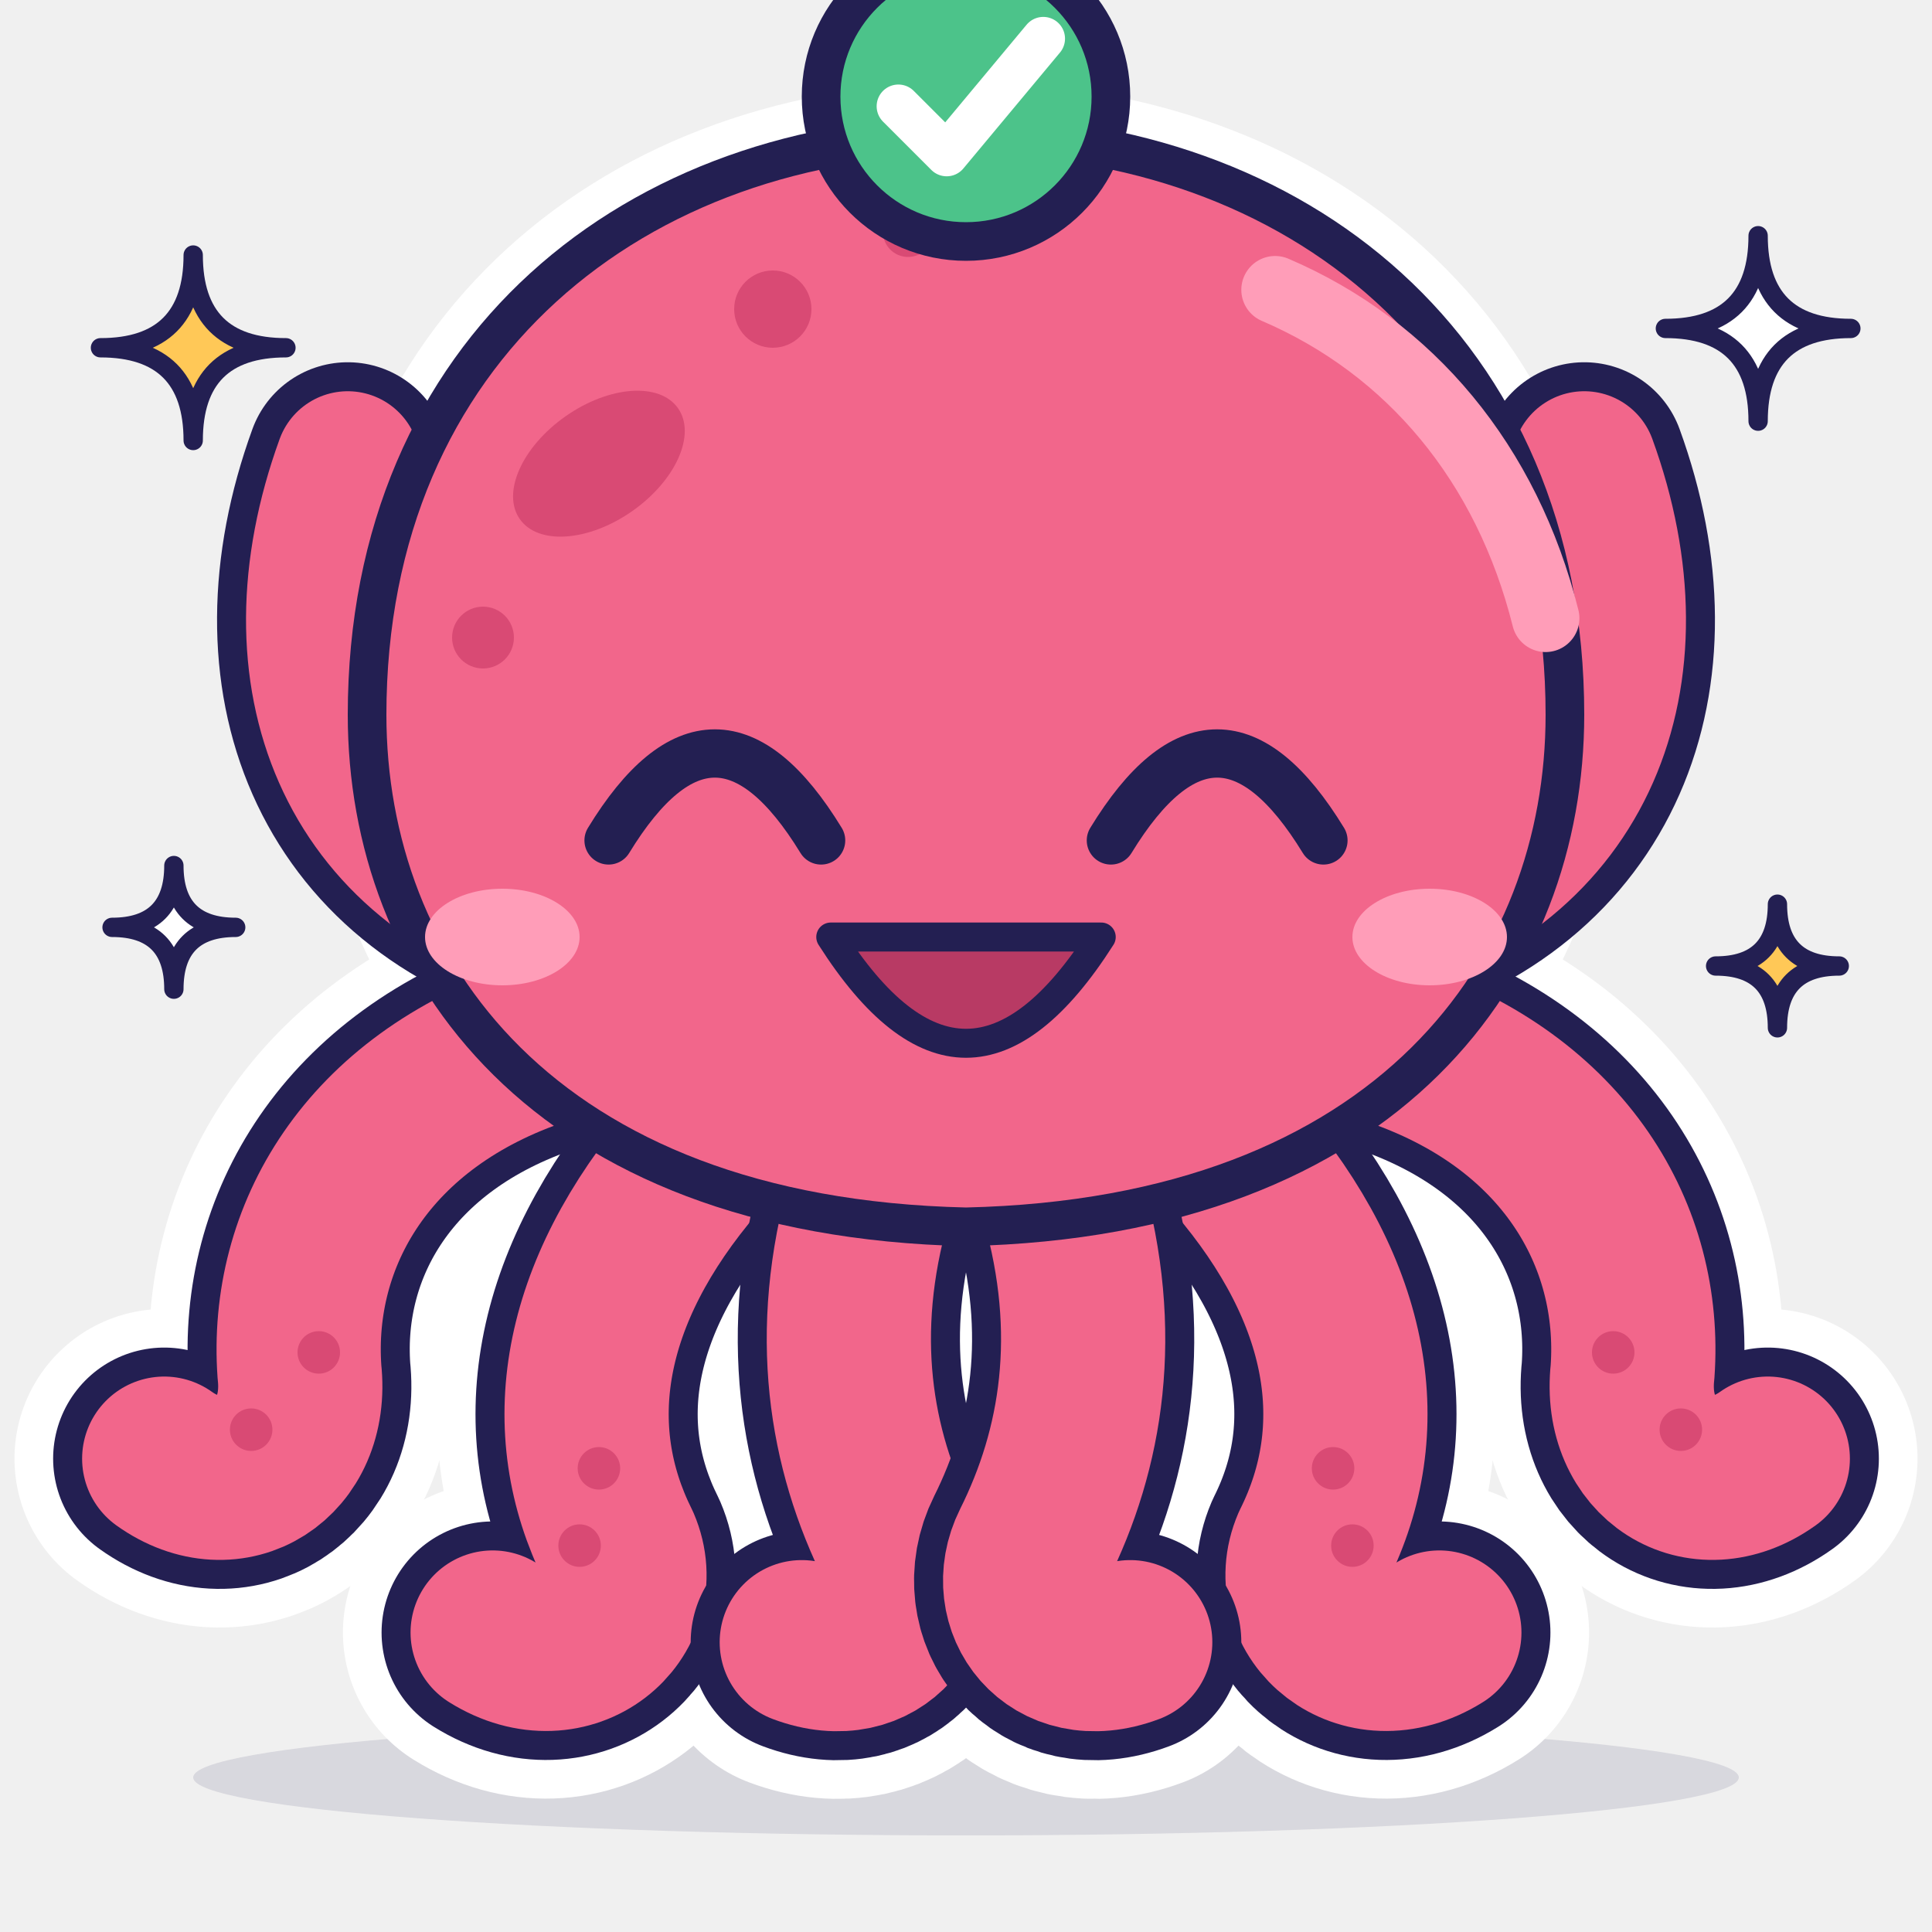
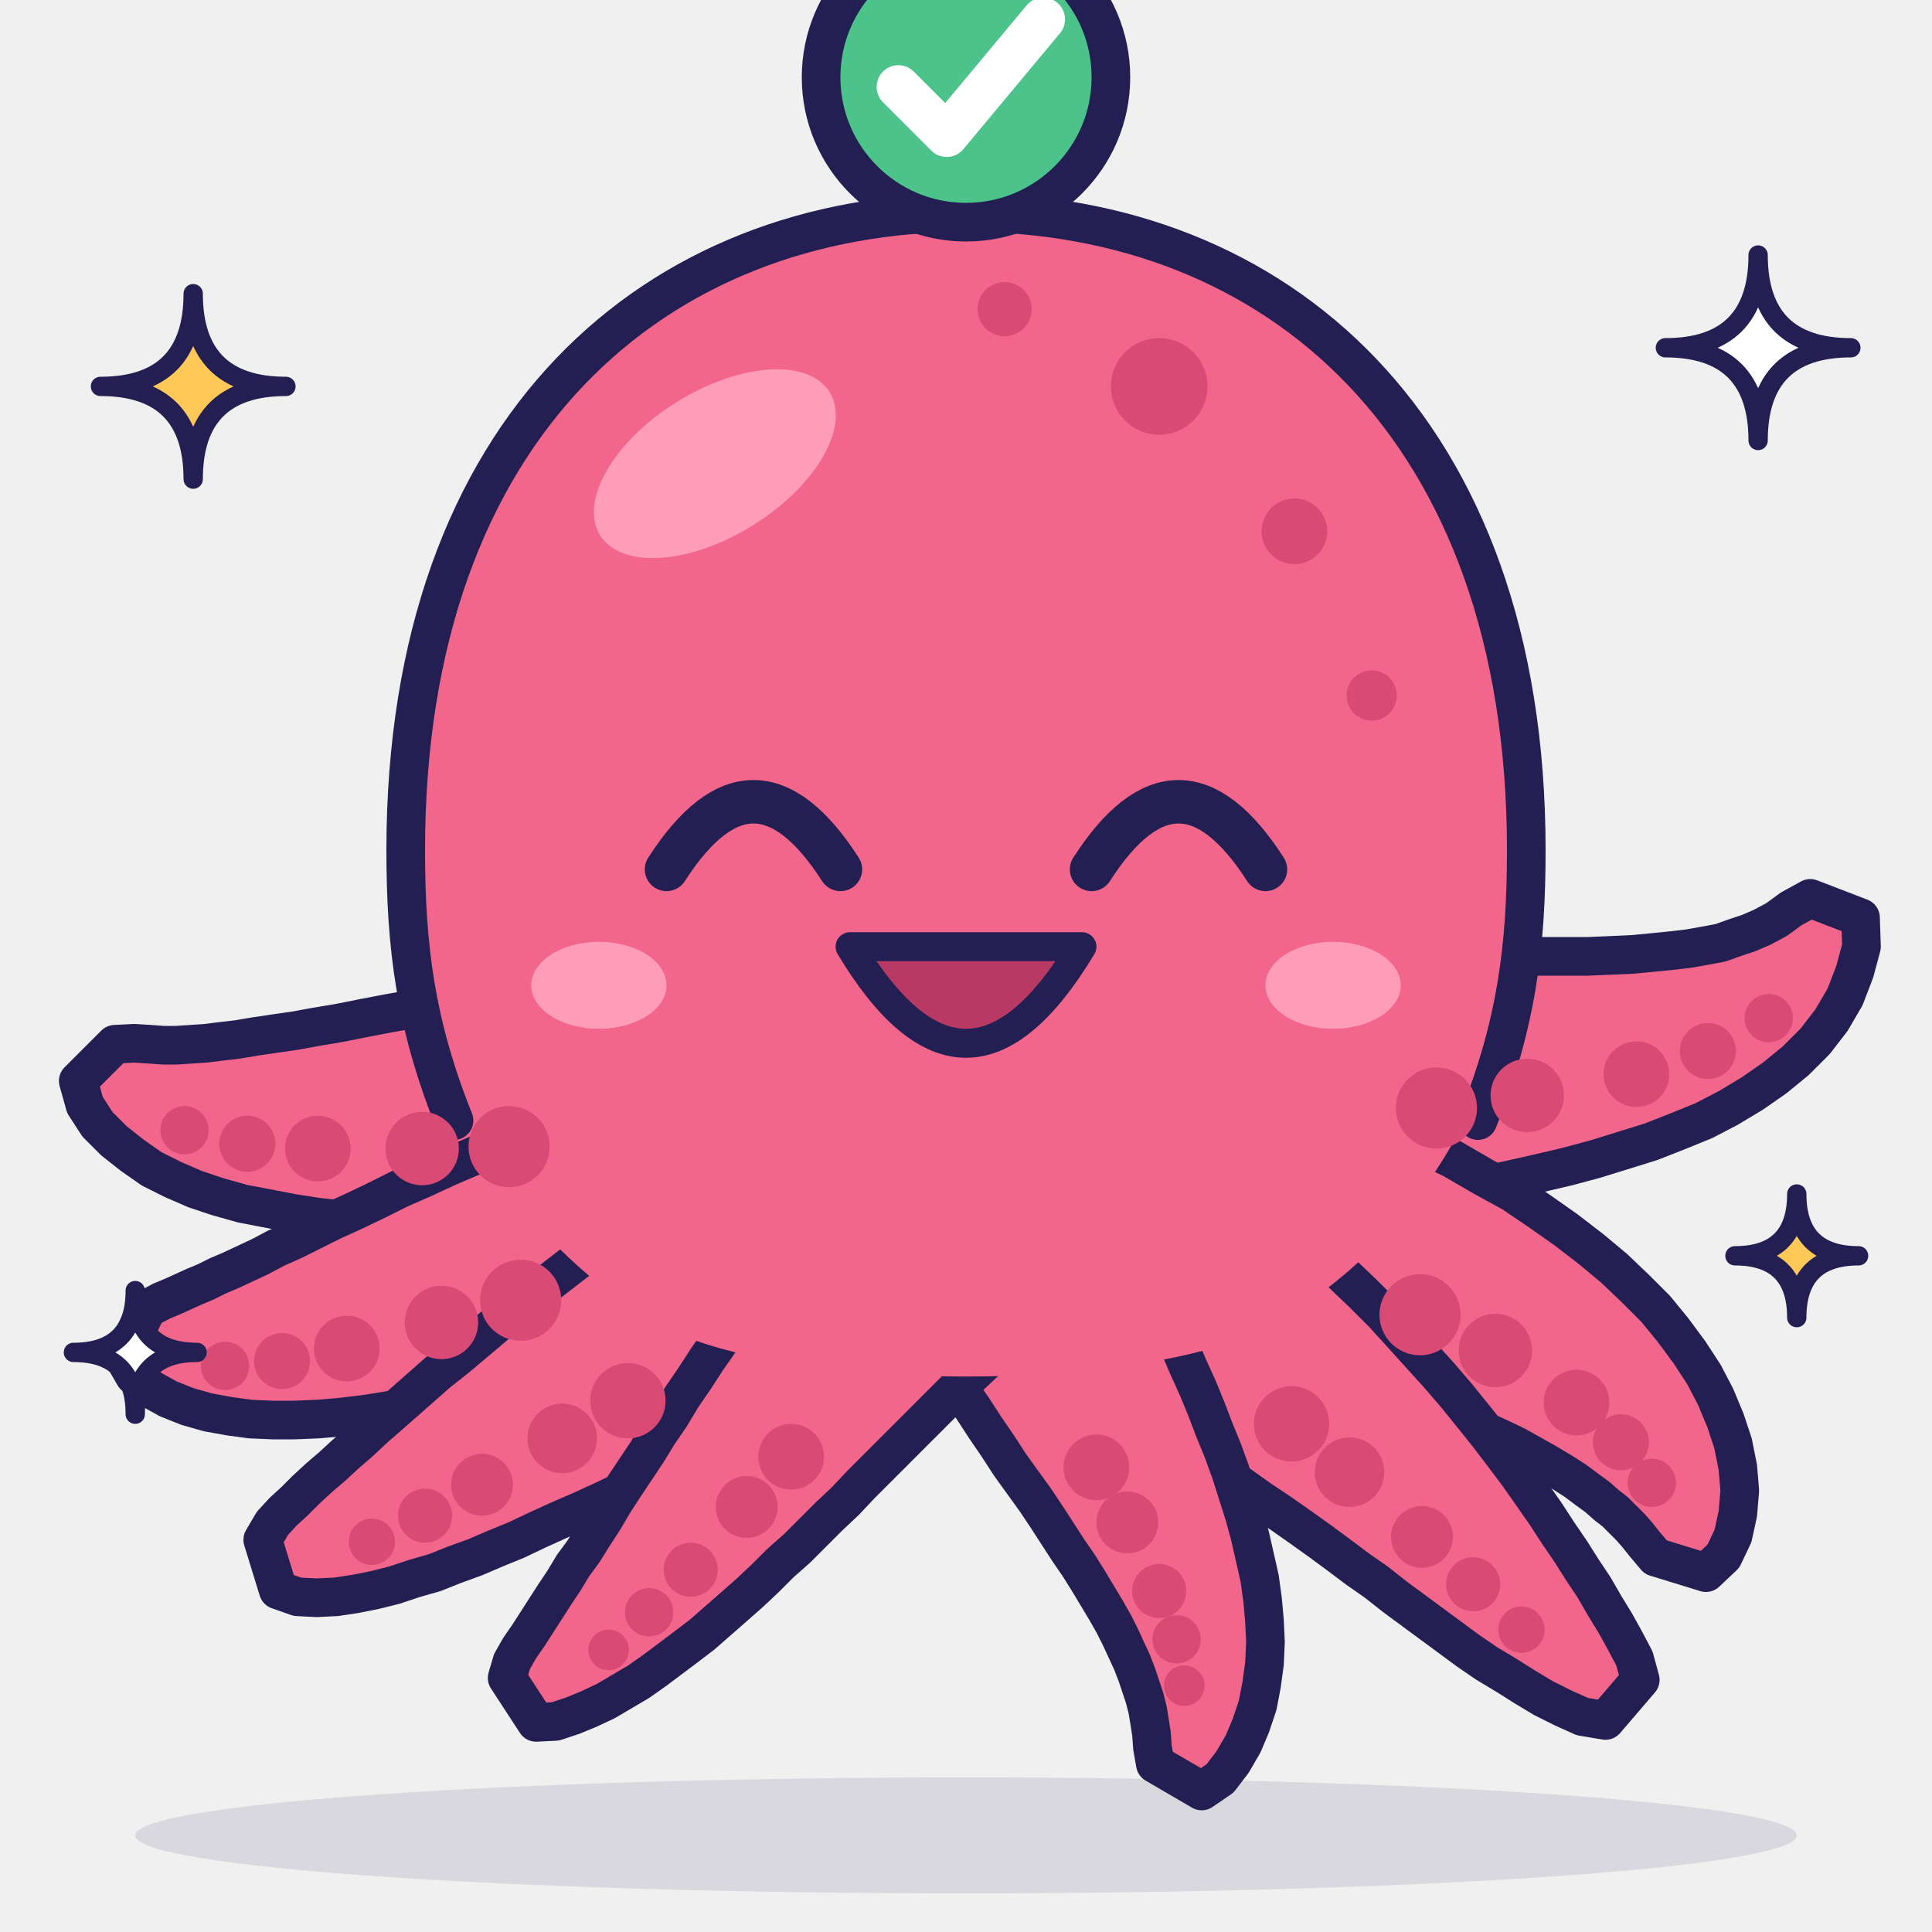
<svg xmlns="http://www.w3.org/2000/svg" viewBox="0 0 200 200" role="img" aria-label="Pouple the octopus">
-   <ellipse cx="100" cy="184" rx="80" ry="6" fill="#231F52" opacity=".12" />
-   <path d="M56 108 C38 114 30 128 31 142 C32 151 24 156 17 151" fill="none" stroke="#fff" stroke-width="31" stroke-linecap="round" stroke-linejoin="round" />
-   <path d="M72 120 C60 134 58 148 64 160 C67 167 59 174 51 169" fill="none" stroke="#fff" stroke-width="31" stroke-linecap="round" stroke-linejoin="round" />
-   <path d="M90 124 C86 138 88 150 93 160 C96 166 91 173 83 170" fill="none" stroke="#fff" stroke-width="31" stroke-linecap="round" stroke-linejoin="round" />
-   <path d="M144 108 C162 114 170 128 169 142 C168 151 176 156 183 151" fill="none" stroke="#fff" stroke-width="31" stroke-linecap="round" stroke-linejoin="round" />
-   <path d="M128 120 C140 134 142 148 136 160 C133 167 141 174 149 169" fill="none" stroke="#fff" stroke-width="31" stroke-linecap="round" stroke-linejoin="round" />
-   <path d="M110 124 C114 138 112 150 107 160 C104 166 109 173 117 170" fill="none" stroke="#fff" stroke-width="31" stroke-linecap="round" stroke-linejoin="round" />
-   <path d="M38 74 C38 36 66 14 100 14 C134 14 162 36 162 74 C162 100 144 126 100 127 C56 126 38 100 38 74 Z" fill="#fff" stroke="#fff" stroke-width="11" stroke-linejoin="round" />
-   <path d="M58 96 C36 90 28 70 36 48" fill="none" stroke="#231F52" stroke-width="21" stroke-linecap="round" stroke-linejoin="round" />
-   <path d="M58 96 C36 90 28 70 36 48" fill="none" stroke="#F2668B" stroke-width="15" stroke-linecap="round" stroke-linejoin="round" />
-   <path d="M142 96 C164 90 172 70 164 48" fill="none" stroke="#231F52" stroke-width="21" stroke-linecap="round" stroke-linejoin="round" />
-   <path d="M142 96 C164 90 172 70 164 48" fill="none" stroke="#F2668B" stroke-width="15" stroke-linecap="round" stroke-linejoin="round" />
-   <path d="M56 108 C38 114 30 128 31 142 C32 151 24 156 17 151" fill="none" stroke="#231F52" stroke-width="23" stroke-linecap="round" stroke-linejoin="round" />
-   <path d="M56 108 C38 114 30 128 31 142 C32 151 24 156 17 151" fill="none" stroke="#F2668B" stroke-width="17" stroke-linecap="round" stroke-linejoin="round" />
-   <path d="M72 120 C60 134 58 148 64 160 C67 167 59 174 51 169" fill="none" stroke="#231F52" stroke-width="23" stroke-linecap="round" stroke-linejoin="round" />
-   <path d="M72 120 C60 134 58 148 64 160 C67 167 59 174 51 169" fill="none" stroke="#F2668B" stroke-width="17" stroke-linecap="round" stroke-linejoin="round" />
-   <path d="M90 124 C86 138 88 150 93 160 C96 166 91 173 83 170" fill="none" stroke="#231F52" stroke-width="23" stroke-linecap="round" stroke-linejoin="round" />
-   <path d="M90 124 C86 138 88 150 93 160 C96 166 91 173 83 170" fill="none" stroke="#F2668B" stroke-width="17" stroke-linecap="round" stroke-linejoin="round" />
-   <path d="M144 108 C162 114 170 128 169 142 C168 151 176 156 183 151" fill="none" stroke="#231F52" stroke-width="23" stroke-linecap="round" stroke-linejoin="round" />
-   <path d="M144 108 C162 114 170 128 169 142 C168 151 176 156 183 151" fill="none" stroke="#F2668B" stroke-width="17" stroke-linecap="round" stroke-linejoin="round" />
-   <path d="M128 120 C140 134 142 148 136 160 C133 167 141 174 149 169" fill="none" stroke="#231F52" stroke-width="23" stroke-linecap="round" stroke-linejoin="round" />
-   <path d="M128 120 C140 134 142 148 136 160 C133 167 141 174 149 169" fill="none" stroke="#F2668B" stroke-width="17" stroke-linecap="round" stroke-linejoin="round" />
-   <path d="M110 124 C114 138 112 150 107 160 C104 166 109 173 117 170" fill="none" stroke="#231F52" stroke-width="23" stroke-linecap="round" stroke-linejoin="round" />
-   <path d="M110 124 C114 138 112 150 107 160 C104 166 109 173 117 170" fill="none" stroke="#F2668B" stroke-width="17" stroke-linecap="round" stroke-linejoin="round" />
-   <path d="M38 74 C38 36 66 14 100 14 C134 14 162 36 162 74 C162 100 144 126 100 127 C56 126 38 100 38 74 Z" fill="#F2668B" stroke="#231F52" stroke-width="4" stroke-linejoin="round" />
-   <path d="M132 30 C146 36 156 48 160 64" fill="none" stroke="#FF9DB8" stroke-width="7" stroke-linecap="round" />
-   <ellipse cx="62" cy="48" rx="10" ry="6" transform="rotate(-35 62 48)" fill="#D94A74" />
-   <circle cx="80" cy="32" r="4" fill="#D94A74" />
-   <circle cx="50" cy="66" r="3.2" fill="#D94A74" />
-   <circle cx="94" cy="24" r="2.6" fill="#D94A74" />
-   <circle cx="26" cy="148" r="2.2" fill="#D94A74" />
-   <circle cx="33" cy="140" r="2.2" fill="#D94A74" />
-   <circle cx="174" cy="148" r="2.2" fill="#D94A74" />
-   <circle cx="167" cy="140" r="2.2" fill="#D94A74" />
-   <circle cx="60" cy="160" r="2.2" fill="#D94A74" />
-   <circle cx="62" cy="152" r="2.2" fill="#D94A74" />
-   <circle cx="140" cy="160" r="2.2" fill="#D94A74" />
-   <circle cx="138" cy="152" r="2.2" fill="#D94A74" />
-   <g transform="translate(0 -15)">
-     <ellipse cx="52" cy="112" rx="8" ry="5" fill="#FF9DB8" />
-     <ellipse cx="148" cy="112" rx="8" ry="5" fill="#FF9DB8" />
-     <path d="M63 102 Q74 84 85 102" fill="none" stroke="#231F52" stroke-width="5" stroke-linecap="round" />
-     <path d="M115 102 Q126 84 137 102" fill="none" stroke="#231F52" stroke-width="5" stroke-linecap="round" />
-     <path d="M86 112 Q100 134 114 112 Z" fill="#B83A64" stroke="#231F52" stroke-width="3" stroke-linejoin="round" />
-   </g>
-   <path d="M20 26.4 Q20 36 29.6 36 Q20 36 20 45.6 Q20 36 10.4 36 Q20 36 20 26.4 Z" fill="#FFC857" stroke="#231F52" stroke-width="2" stroke-linejoin="round" />
-   <path d="M182 24.4 Q182 34 191.6 34 Q182 34 182 43.6 Q182 34 172.4 34 Q182 34 182 24.4 Z" fill="#fff" stroke="#231F52" stroke-width="2" stroke-linejoin="round" />
-   <path d="M184 93.6 Q184 100 190.4 100 Q184 100 184 106.4 Q184 100 177.6 100 Q184 100 184 93.6 Z" fill="#FFC857" stroke="#231F52" stroke-width="2" stroke-linejoin="round" />
-   <path d="M18 89.6 Q18 96 24.4 96 Q18 96 18 102.4 Q18 96 11.6 96 Q18 96 18 89.6 Z" fill="#fff" stroke="#231F52" stroke-width="2" stroke-linejoin="round" />
-   <circle cx="100" cy="10" r="15" fill="#4CC38A" stroke="#231F52" stroke-width="4" />
-   <path d="M93 11 L98 16 L108 4" fill="none" stroke="#fff" stroke-width="4.5" stroke-linecap="round" stroke-linejoin="round" />
+   <ellipse cx="100" cy="190" rx="86" ry="6" fill="#231F52" opacity=".12" />
+   <path d="M119.2 130.6 L122.7 129.6 L126.1 128.7 L129.6 127.8 L133.0 127.0 L136.3 126.3 L139.7 125.6 L143.0 124.9 L146.3 124.2 L149.6 123.6 L152.8 122.9 L156.0 122.2 L159.1 121.5 L162.1 120.8 L165.1 120.0 L168.0 119.1 L170.9 118.2 L173.7 117.1 L176.4 116.0 L178.9 114.7 L181.4 113.2 L183.7 111.6 L185.9 109.8 L187.9 107.8 L189.6 105.6 L191.0 103.2 L192.0 100.6 L192.7 98.0 L192.6 95.0 L187.4 93.0 L185.4 94.1 L183.9 95.2 L182.4 96.0 L181.0 96.6 L179.5 97.1 L178.1 97.6 L176.5 97.9 L174.8 98.2 L173.1 98.4 L171.1 98.6 L169.0 98.8 L166.8 98.9 L164.4 99.0 L161.9 99.0 L159.2 99.0 L156.4 99.0 L153.4 99.0 L150.3 99.0 L147.1 99.0 L143.7 99.1 L140.2 99.1 L136.6 99.2 L132.9 99.4 L129.1 99.6 L125.1 99.9 L121.1 100.3 L117.0 100.8 L112.8 101.4 Z" fill="#F2668B" stroke="#231F52" stroke-width="4" stroke-linejoin="round" />
+   <path d="M85.7 101.1 L81.4 101.0 L77.4 100.9 L73.4 101.0 L69.5 101.2 L65.8 101.4 L62.1 101.7 L58.6 102.1 L55.2 102.5 L52.0 103.0 L48.8 103.5 L45.8 103.9 L43.0 104.4 L40.2 104.9 L37.6 105.4 L35.1 105.9 L32.7 106.3 L30.5 106.7 L28.4 107.0 L26.4 107.3 L24.6 107.6 L22.9 107.8 L21.3 108.0 L19.8 108.1 L18.3 108.2 L16.9 108.2 L15.5 108.1 L13.9 108.0 L11.9 108.1 L8.1 111.9 L8.8 114.4 L10.1 116.4 L11.8 118.1 L13.7 119.6 L15.7 121.0 L17.9 122.1 L20.2 123.1 L22.6 123.9 L25.1 124.6 L27.7 125.1 L30.3 125.6 L32.9 126.0 L35.7 126.3 L38.4 126.6 L41.2 126.8 L44.1 127.0 L47.1 127.2 L50.0 127.4 L53.1 127.6 L56.1 127.8 L59.3 128.0 L62.4 128.3 L65.6 128.6 L68.9 128.9 L72.2 129.3 L75.5 129.8 L78.9 130.3 L82.3 130.9 Z" fill="#F2668B" stroke="#231F52" stroke-width="4" stroke-linejoin="round" />
+   <path d="M115.5 138.8 L119.0 139.1 L122.4 139.6 L125.7 140.0 L128.9 140.6 L132.0 141.2 L135.0 141.9 L137.9 142.6 L140.7 143.4 L143.4 144.2 L145.9 145.0 L148.4 145.9 L150.7 146.8 L152.9 147.8 L154.9 148.7 L156.8 149.6 L158.6 150.6 L160.2 151.5 L161.7 152.4 L163.1 153.3 L164.3 154.2 L165.4 155.0 L166.3 155.8 L167.2 156.5 L168.0 157.3 L168.8 158.1 L169.5 158.9 L170.3 159.9 L171.4 161.2 L176.6 162.8 L178.4 161.1 L179.4 159.0 L179.9 156.7 L180.1 154.3 L179.9 151.9 L179.4 149.4 L178.6 147.0 L177.6 144.6 L176.4 142.3 L174.9 140.0 L173.2 137.7 L171.4 135.5 L169.3 133.4 L167.1 131.3 L164.7 129.3 L162.1 127.3 L159.4 125.4 L156.6 123.5 L153.5 121.8 L150.4 120.0 L147.1 118.4 L143.7 116.8 L140.1 115.3 L136.4 113.9 L132.6 112.6 L128.7 111.4 L124.6 110.2 L120.5 109.2 Z" fill="#F2668B" stroke="#231F52" stroke-width="4" stroke-linejoin="round" />
+   <path d="M79.4 109.2 L75.6 110.2 L71.8 111.3 L68.2 112.4 L64.8 113.5 L61.4 114.7 L58.2 115.9 L55.1 117.1 L52.1 118.4 L49.2 119.6 L46.4 120.8 L43.8 122.0 L41.3 123.1 L38.9 124.3 L36.6 125.4 L34.4 126.4 L32.4 127.4 L30.4 128.4 L28.6 129.2 L26.9 130.1 L25.4 130.8 L23.9 131.5 L22.5 132.1 L21.3 132.7 L20.1 133.2 L19.0 133.7 L17.9 134.2 L16.7 134.7 L15.2 135.5 L12.8 140.5 L13.9 142.4 L15.6 143.8 L17.4 144.8 L19.4 145.6 L21.5 146.2 L23.7 146.6 L25.9 146.9 L28.2 147.0 L30.5 147.0 L32.9 146.9 L35.3 146.7 L37.8 146.4 L40.3 146.0 L42.9 145.6 L45.5 145.2 L48.2 144.7 L50.9 144.2 L53.7 143.6 L56.5 143.1 L59.4 142.5 L62.4 142.0 L65.4 141.4 L68.4 140.9 L71.5 140.4 L74.7 139.9 L78.0 139.5 L81.3 139.1 L84.6 138.8 Z" fill="#F2668B" stroke="#231F52" stroke-width="4" stroke-linejoin="round" />
+   <path d="M107.4 142.3 L109.9 143.5 L112.4 144.6 L114.8 145.8 L117.2 147.1 L119.5 148.3 L121.8 149.6 L124.0 151.0 L126.2 152.4 L128.3 153.7 L130.4 155.2 L132.5 156.6 L134.5 158.0 L136.6 159.5 L138.5 160.9 L140.5 162.4 L142.5 163.8 L144.4 165.3 L146.3 166.7 L148.2 168.1 L150.1 169.5 L152.0 170.9 L153.9 172.2 L155.9 173.4 L157.8 174.6 L159.8 175.8 L161.8 176.8 L163.8 177.7 L166.2 178.1 L169.8 173.9 L169.2 171.7 L168.2 169.8 L167.2 168.0 L166.1 166.2 L165.0 164.3 L163.8 162.5 L162.6 160.6 L161.3 158.7 L160.0 156.7 L158.6 154.7 L157.2 152.7 L155.7 150.7 L154.1 148.6 L152.5 146.6 L150.8 144.5 L149.0 142.4 L147.1 140.3 L145.2 138.2 L143.2 136.0 L141.1 133.9 L138.9 131.8 L136.6 129.7 L134.2 127.6 L131.7 125.6 L129.1 123.6 L126.4 121.6 L123.6 119.6 L120.6 117.7 Z" fill="#F2668B" stroke="#231F52" stroke-width="4" stroke-linejoin="round" />
+   <path d="M80.1 117.3 L77.3 118.9 L74.5 120.6 L71.8 122.2 L69.2 123.9 L66.7 125.6 L64.2 127.3 L61.8 129.0 L59.5 130.7 L57.3 132.4 L55.1 134.1 L53.0 135.7 L51.0 137.4 L49.1 139.0 L47.2 140.6 L45.3 142.1 L43.6 143.6 L41.9 145.1 L40.3 146.5 L38.7 147.9 L37.2 149.3 L35.7 150.6 L34.4 151.8 L33.0 153.0 L31.7 154.2 L30.5 155.4 L29.3 156.5 L28.2 157.7 L27.2 159.4 L28.8 164.6 L30.8 165.3 L32.8 165.4 L34.8 165.3 L36.8 165.0 L38.8 164.6 L40.8 164.1 L42.9 163.4 L45.0 162.8 L47.0 162.0 L49.2 161.2 L51.3 160.3 L53.5 159.4 L55.6 158.4 L57.8 157.4 L60.1 156.4 L62.3 155.4 L64.6 154.3 L66.9 153.2 L69.3 152.2 L71.7 151.1 L74.1 150.0 L76.5 148.9 L79.0 147.8 L81.5 146.8 L84.0 145.7 L86.6 144.7 L89.2 143.7 L91.9 142.7 Z" fill="#F2668B" stroke="#231F52" stroke-width="4" stroke-linejoin="round" />
+   <path d="M95.3 137.4 L96.6 139.5 L98.0 141.7 L99.3 143.8 L100.7 145.8 L102.0 147.8 L103.3 149.7 L104.6 151.7 L105.9 153.5 L107.2 155.3 L108.4 157.1 L109.5 158.8 L110.6 160.5 L111.7 162.1 L112.7 163.7 L113.6 165.2 L114.5 166.7 L115.3 168.1 L116.0 169.5 L116.6 170.8 L117.2 172.1 L117.7 173.4 L118.1 174.6 L118.5 175.8 L118.8 177.0 L119.0 178.2 L119.2 179.5 L119.3 180.9 L119.6 182.6 L124.4 185.4 L126.3 184.1 L127.6 182.4 L128.7 180.5 L129.5 178.6 L130.2 176.5 L130.6 174.4 L130.9 172.2 L131.0 170.0 L130.9 167.8 L130.7 165.6 L130.4 163.4 L129.9 161.2 L129.4 159.0 L128.8 156.8 L128.1 154.6 L127.4 152.4 L126.6 150.2 L125.7 148.0 L124.9 145.9 L124.0 143.7 L123.0 141.5 L122.1 139.4 L121.2 137.2 L120.2 135.1 L119.3 132.9 L118.4 130.8 L117.6 128.7 L116.7 126.6 Z" fill="#F2668B" stroke="#231F52" stroke-width="4" stroke-linejoin="round" />
+   <path d="M85.0 124.0 L83.4 126.2 L81.8 128.3 L80.3 130.4 L78.8 132.5 L77.4 134.6 L76.0 136.6 L74.6 138.7 L73.2 140.7 L71.9 142.7 L70.6 144.6 L69.4 146.6 L68.1 148.5 L67.0 150.3 L65.8 152.1 L64.6 153.9 L63.5 155.6 L62.5 157.3 L61.4 159.0 L60.4 160.6 L59.3 162.1 L58.4 163.6 L57.4 165.1 L56.5 166.5 L55.6 167.9 L54.7 169.3 L53.8 170.6 L53.0 172.0 L52.5 173.7 L55.5 178.3 L57.5 178.2 L59.3 177.6 L61.0 176.9 L62.7 176.1 L64.4 175.1 L66.1 174.1 L67.8 172.9 L69.4 171.7 L71.0 170.5 L72.7 169.2 L74.3 167.8 L75.9 166.4 L77.6 164.9 L79.2 163.4 L80.8 161.8 L82.5 160.3 L84.1 158.7 L85.8 157.0 L87.5 155.4 L89.1 153.7 L90.8 152.0 L92.5 150.3 L94.2 148.6 L95.9 146.9 L97.7 145.1 L99.4 143.4 L101.2 141.7 L103.0 140.0 Z" fill="#F2668B" stroke="#231F52" stroke-width="4" stroke-linejoin="round" />
+   <path d="M42 88 C42 44 68 22 100 22 C132 22 158 44 158 88 C158 112 146 130 130 138 C116 144 84 144 70 138 C54 130 42 112 42 88 Z" fill="#F2668B" />
+   <path d="M47 116 C43 106 42 98 42 88 C42 44 68 22 100 22 C132 22 158 44 158 88 C158 98 157 106 153 116" fill="none" stroke="#231F52" stroke-width="4" stroke-linecap="round" stroke-linejoin="round" />
+   <ellipse cx="74" cy="48" rx="14" ry="7.5" transform="rotate(-32 74 48)" fill="#FF9DB8" />
+   <circle cx="120" cy="40" r="5" fill="#D94A74" />
+   <circle cx="134" cy="55" r="3.4" fill="#D94A74" />
+   <circle cx="104" cy="32" r="2.8" fill="#D94A74" />
+   <circle cx="142" cy="72" r="2.6" fill="#D94A74" />
+   <circle cx="148.7" cy="114.7" r="4.2" fill="#D94A74" />
+   <circle cx="158.1" cy="113.4" r="3.8" fill="#D94A74" />
+   <circle cx="169.4" cy="111.2" r="3.4" fill="#D94A74" />
+   <circle cx="176.8" cy="108.8" r="2.9" fill="#D94A74" />
+   <circle cx="183.1" cy="105.4" r="2.5" fill="#D94A74" />
+   <circle cx="52.7" cy="118.7" r="4.2" fill="#D94A74" />
+   <circle cx="43.7" cy="118.9" r="3.8" fill="#D94A74" />
+   <circle cx="32.9" cy="118.9" r="3.4" fill="#D94A74" />
+   <circle cx="25.6" cy="118.4" r="2.9" fill="#D94A74" />
+   <circle cx="19.1" cy="117.0" r="2.5" fill="#D94A74" />
+   <circle cx="147.0" cy="136.1" r="4.2" fill="#D94A74" />
+   <circle cx="154.8" cy="139.8" r="3.8" fill="#D94A74" />
+   <circle cx="163.2" cy="145.2" r="3.4" fill="#D94A74" />
+   <circle cx="167.8" cy="149.3" r="2.9" fill="#D94A74" />
+   <circle cx="171.0" cy="153.5" r="2.5" fill="#D94A74" />
+   <circle cx="53.9" cy="134.6" r="4.2" fill="#D94A74" />
+   <circle cx="45.7" cy="136.9" r="3.8" fill="#D94A74" />
+   <circle cx="35.9" cy="139.6" r="3.4" fill="#D94A74" />
+   <circle cx="29.2" cy="140.9" r="2.9" fill="#D94A74" />
+   <circle cx="23.3" cy="141.4" r="2.5" fill="#D94A74" />
+   <circle cx="133.7" cy="147.4" r="3.9" fill="#D94A74" />
+   <circle cx="139.7" cy="152.4" r="3.6" fill="#D94A74" />
+   <circle cx="147.2" cy="159.1" r="3.2" fill="#D94A74" />
+   <circle cx="152.5" cy="164.0" r="2.8" fill="#D94A74" />
+   <circle cx="157.5" cy="168.7" r="2.4" fill="#D94A74" />
+   <circle cx="65.0" cy="145.0" r="3.9" fill="#D94A74" />
+   <circle cx="58.2" cy="148.9" r="3.6" fill="#D94A74" />
+   <circle cx="49.9" cy="153.7" r="3.2" fill="#D94A74" />
+   <circle cx="44.0" cy="156.9" r="2.8" fill="#D94A74" />
+   <circle cx="38.5" cy="159.6" r="2.4" fill="#D94A74" />
+   <circle cx="113.5" cy="151.9" r="3.4" fill="#D94A74" />
+   <circle cx="116.7" cy="157.6" r="3.2" fill="#D94A74" />
+   <circle cx="120.0" cy="164.7" r="2.8" fill="#D94A74" />
+   <circle cx="121.8" cy="169.7" r="2.5" fill="#D94A74" />
+   <circle cx="122.6" cy="174.5" r="2.1" fill="#D94A74" />
+   <circle cx="81.9" cy="150.8" r="3.4" fill="#D94A74" />
+   <circle cx="77.3" cy="156.0" r="3.2" fill="#D94A74" />
+   <circle cx="71.5" cy="162.5" r="2.8" fill="#D94A74" />
+   <circle cx="67.2" cy="166.9" r="2.5" fill="#D94A74" />
+   <circle cx="63.0" cy="170.8" r="2.1" fill="#D94A74" />
+   <ellipse cx="62" cy="102" rx="7" ry="4.5" fill="#FF9DB8" />
+   <ellipse cx="138" cy="102" rx="7" ry="4.5" fill="#FF9DB8" />
+   <path d="M69 90 Q78 76 87 90" fill="none" stroke="#231F52" stroke-width="4.5" stroke-linecap="round" />
+   <path d="M113 90 Q122 76 131 90" fill="none" stroke="#231F52" stroke-width="4.5" stroke-linecap="round" />
+   <path d="M88 98 Q100 118 112 98 Z" fill="#B83A64" stroke="#231F52" stroke-width="3" stroke-linejoin="round" />
+   <path d="M20 30.4 Q20 40 29.6 40 Q20 40 20 49.6 Q20 40 10.4 40 Q20 40 20 30.4 Z" fill="#FFC857" stroke="#231F52" stroke-width="2" stroke-linejoin="round" />
+   <path d="M182 26.4 Q182 36 191.6 36 Q182 36 182 45.6 Q182 36 172.4 36 Q182 36 182 26.4 Z" fill="#fff" stroke="#231F52" stroke-width="2" stroke-linejoin="round" />
+   <path d="M186 123.6 Q186 130 192.4 130 Q186 130 186 136.4 Q186 130 179.6 130 Q186 130 186 123.6 Z" fill="#FFC857" stroke="#231F52" stroke-width="2" stroke-linejoin="round" />
+   <path d="M14 133.6 Q14 140 20.4 140 Q14 140 14 146.4 Q14 140 7.6 140 Q14 140 14 133.6 Z" fill="#fff" stroke="#231F52" stroke-width="2" stroke-linejoin="round" />
+   <circle cx="100" cy="8" r="15" fill="#4CC38A" stroke="#231F52" stroke-width="4" />
+   <path d="M93 9 L98 14 L108 2" fill="none" stroke="#fff" stroke-width="4.5" stroke-linecap="round" stroke-linejoin="round" />
</svg>
